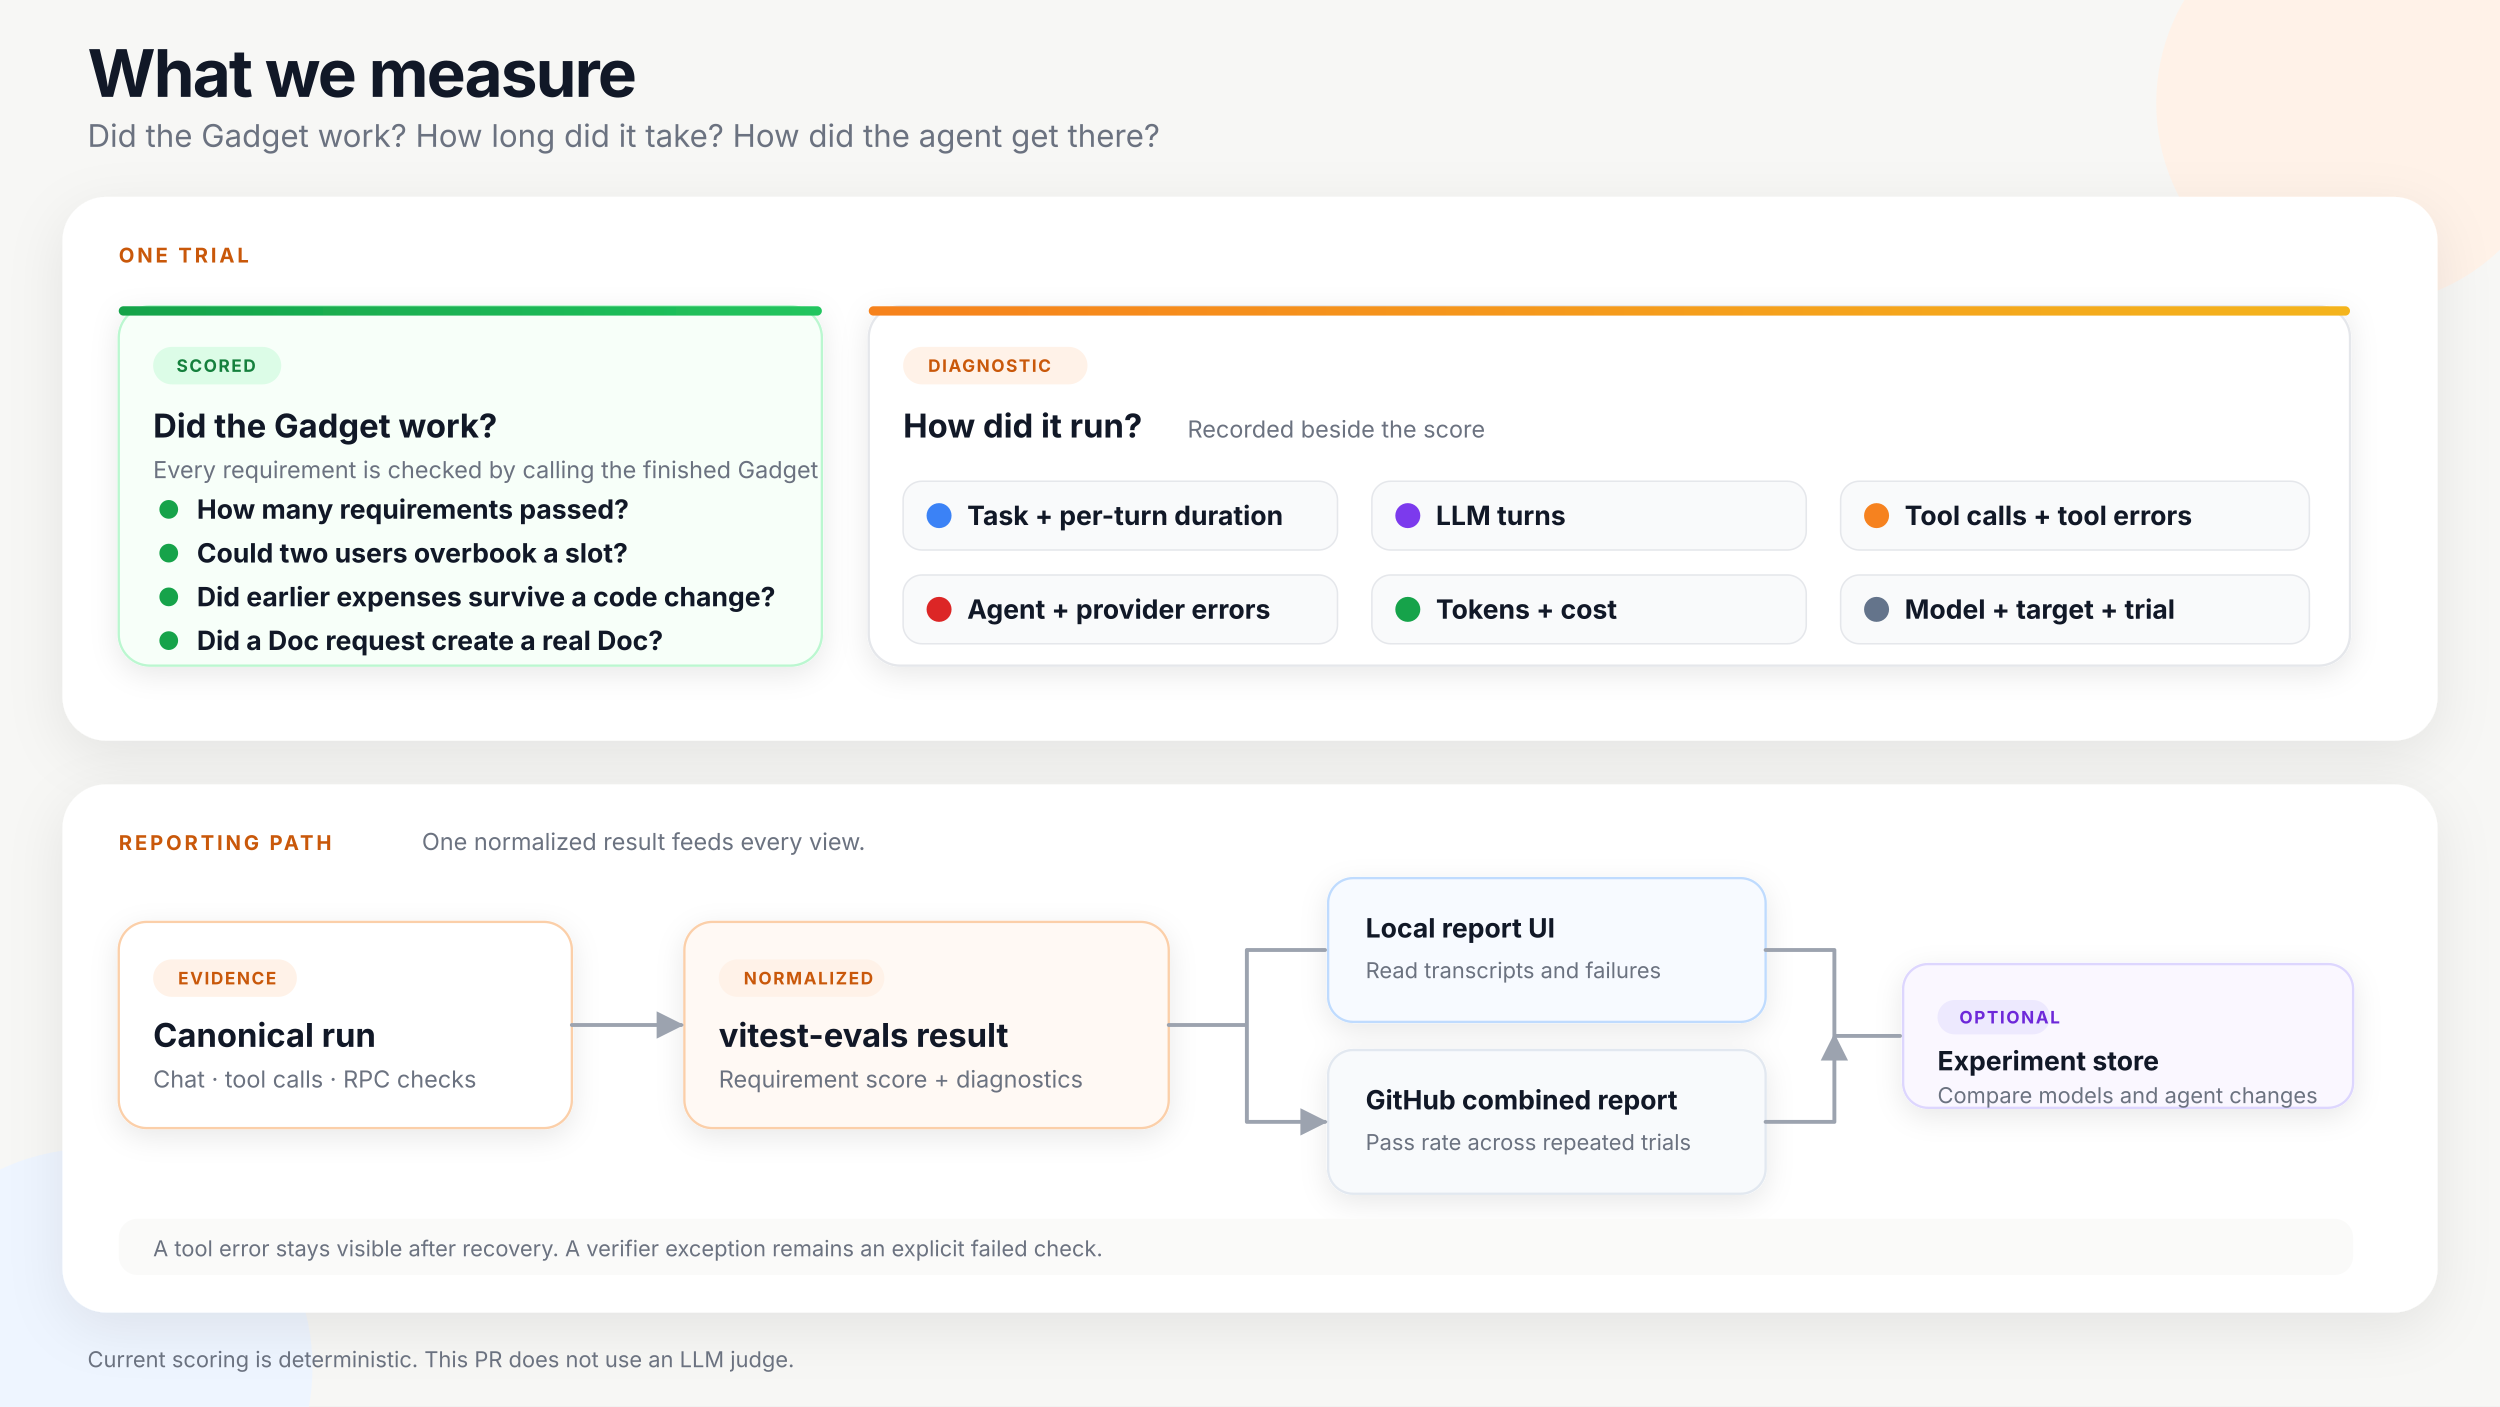
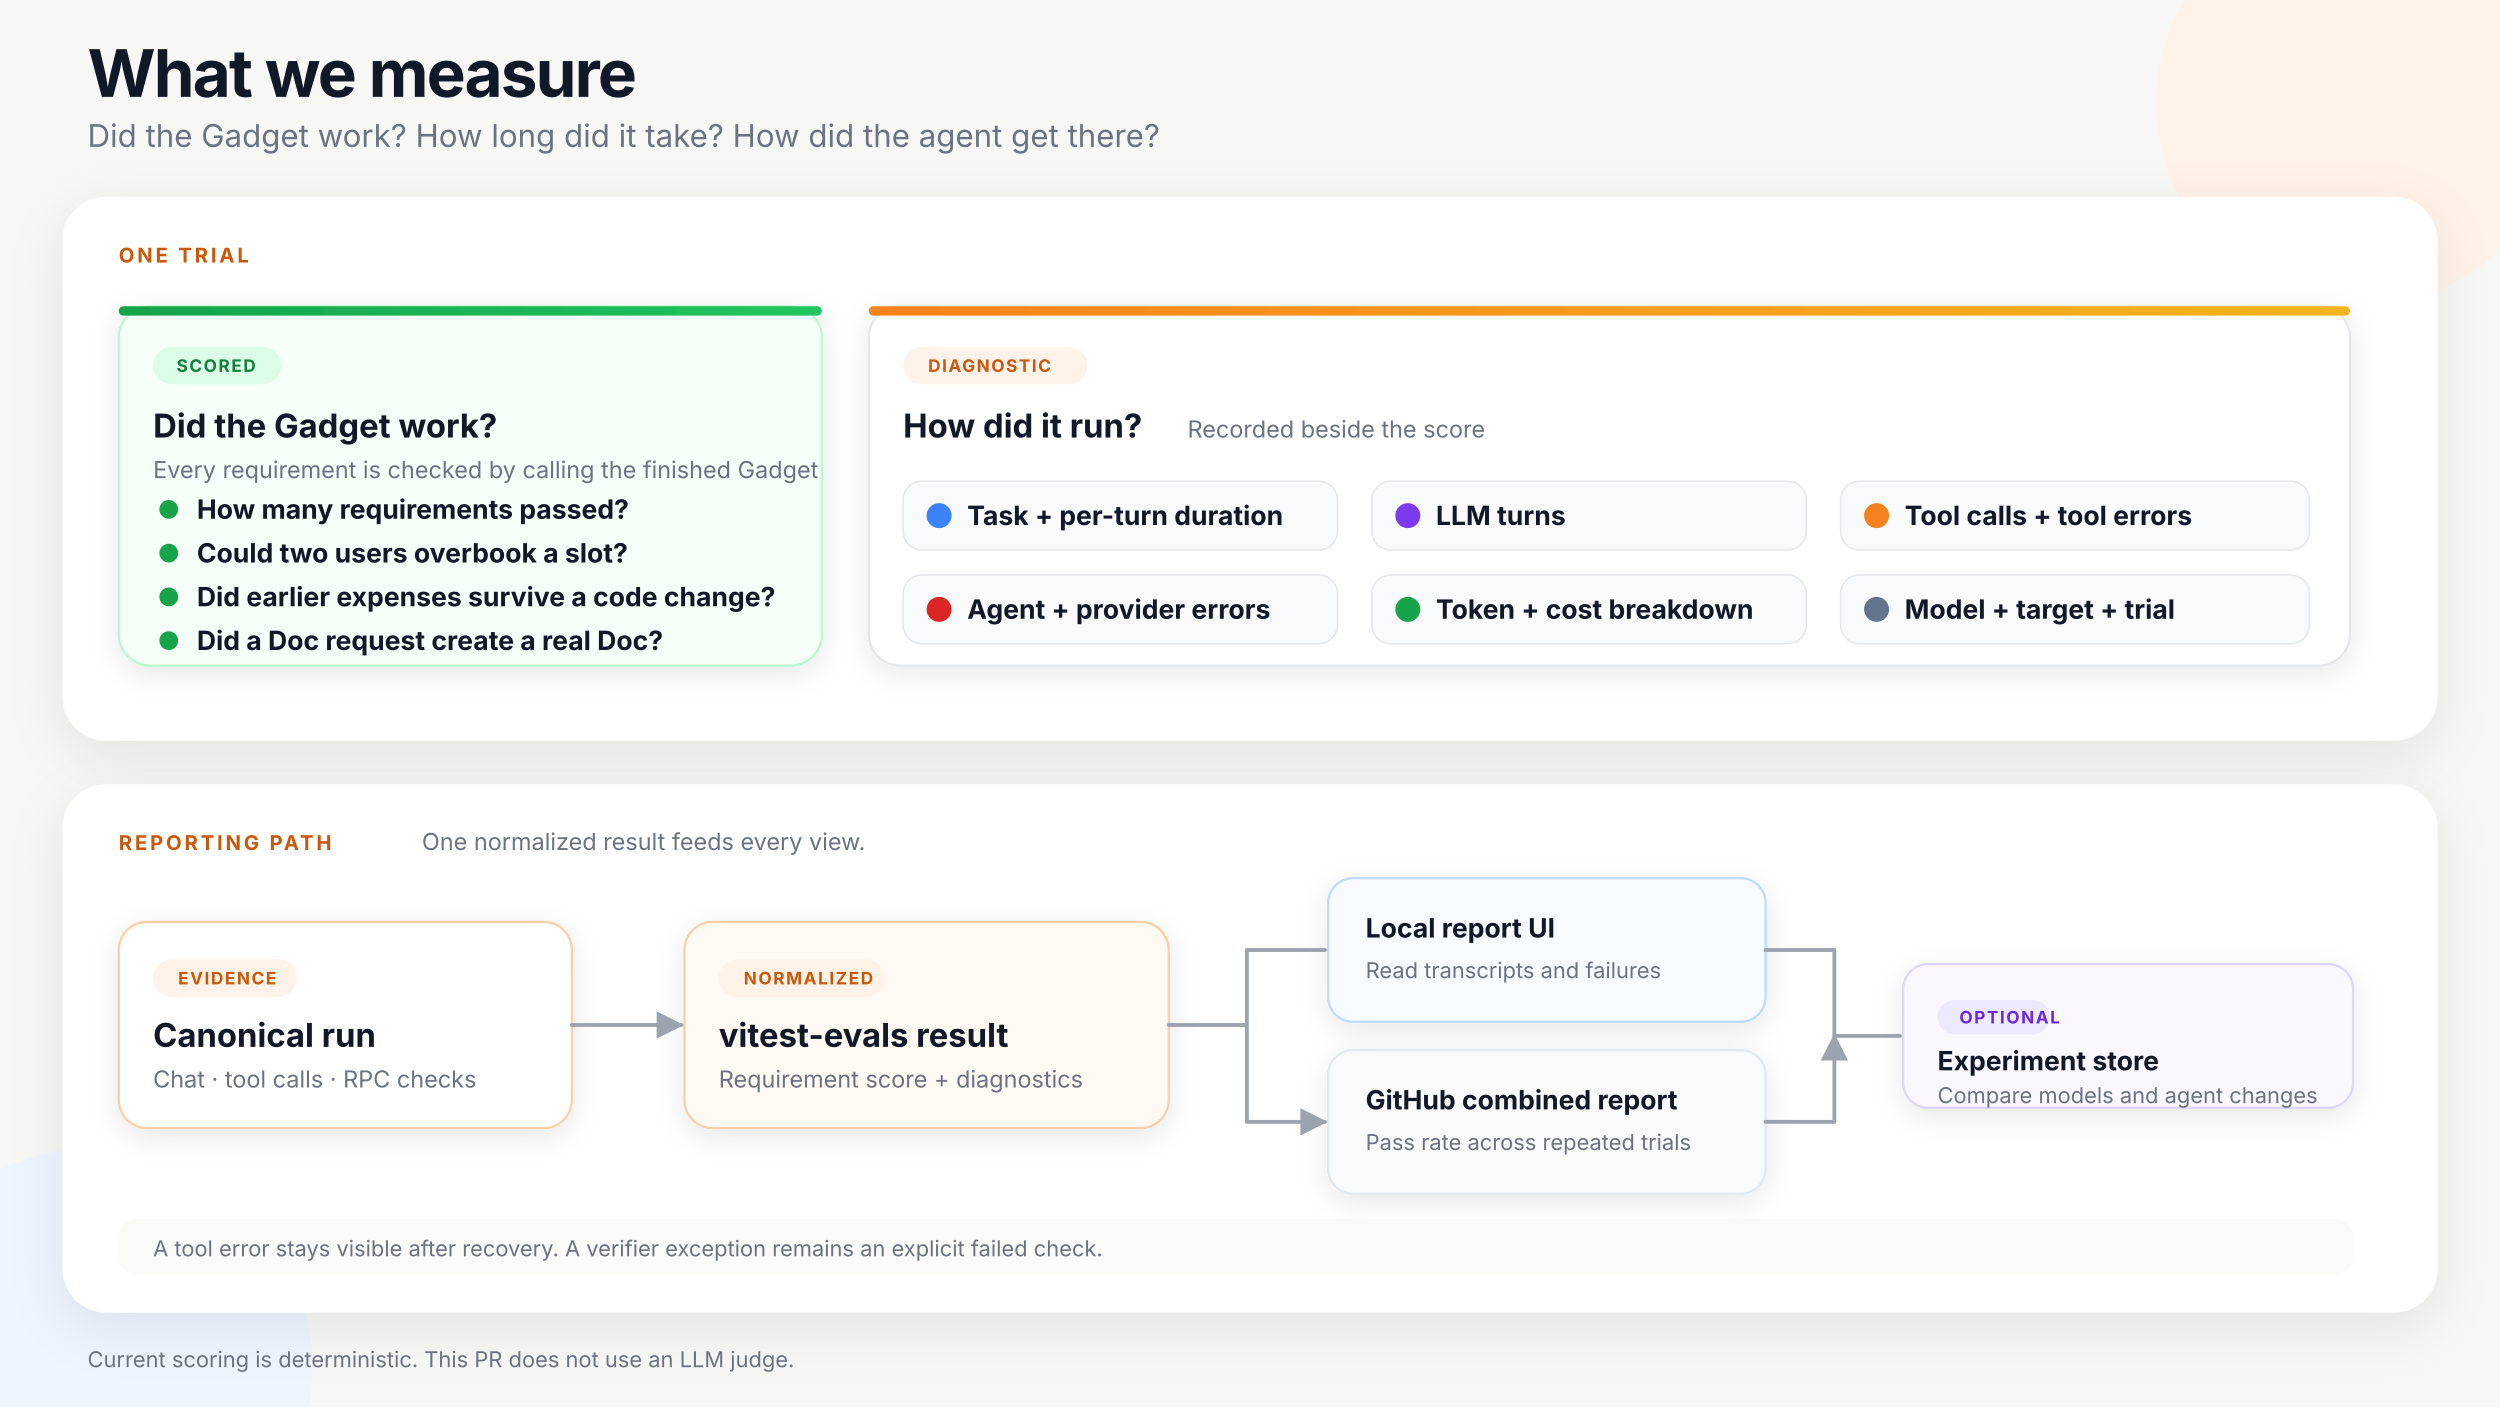
<svg xmlns="http://www.w3.org/2000/svg" width="1600" height="900" viewBox="0 0 1600 900" role="img" aria-labelledby="title desc">
  <defs>
    <filter id="shadow" x="-20%" y="-20%" width="140%" height="150%">
      <feDropShadow dx="0" dy="10" stdDeviation="18" flood-color="#111827" flood-opacity="0.08" />
    </filter>
    <filter id="card-shadow" x="-20%" y="-20%" width="140%" height="150%">
      <feDropShadow dx="0" dy="5" stdDeviation="9" flood-color="#111827" flood-opacity="0.09" />
    </filter>
    <linearGradient id="green" x1="0" y1="0" x2="1" y2="0">
      <stop offset="0" stop-color="#16A34A" />
      <stop offset="1" stop-color="#22C55E" />
    </linearGradient>
    <linearGradient id="orange" x1="0" y1="0" x2="1" y2="0">
      <stop offset="0" stop-color="#F6821F" />
      <stop offset="1" stop-color="#F4B41A" />
    </linearGradient>
    <marker id="arrow" viewBox="0 0 10 10" refX="9" refY="5" markerWidth="7" markerHeight="7" orient="auto-start-reverse">
      <path d="M0 0 10 5 0 10z" fill="#9CA3AF" />
    </marker>
    <style>.title{font:700 42px ui-sans-serif,-apple-system,BlinkMacSystemFont,"Segoe UI",sans-serif;fill:#111827;letter-spacing:-1.2px}.subtitle{font:400 20px ui-sans-serif,-apple-system,BlinkMacSystemFont,"Segoe UI",sans-serif;fill:#6B7280}.eyebrow{font:700 13px ui-sans-serif,-apple-system,BlinkMacSystemFont,"Segoe UI",sans-serif;fill:#C9580A;letter-spacing:1.8px}.card-title{font:700 21px ui-sans-serif,-apple-system,BlinkMacSystemFont,"Segoe UI",sans-serif;fill:#111827}.card-copy{font:400 15px ui-sans-serif,-apple-system,BlinkMacSystemFont,"Segoe UI",sans-serif;fill:#6B7280}.metric-title{font:700 17px ui-sans-serif,-apple-system,BlinkMacSystemFont,"Segoe UI",sans-serif;fill:#111827}.metric-copy{font:400 14px ui-sans-serif,-apple-system,BlinkMacSystemFont,"Segoe UI",sans-serif;fill:#6B7280}.badge{font:700 11px ui-sans-serif,-apple-system,BlinkMacSystemFont,"Segoe UI",sans-serif;letter-spacing:1px}.flow{fill:none;stroke:#9CA3AF;stroke-width:2.5;stroke-linecap:round;stroke-linejoin:round;marker-end:url(#arrow)}</style>
  </defs>
  <rect width="1600" height="900" fill="#F7F7F5" />
  <circle cx="1510" cy="66" r="130" fill="#FFF2E8" />
  <circle cx="60" cy="875" r="140" fill="#EEF5FF" />
  <text class="title" x="56" y="62">What we measure</text>
  <text class="subtitle" x="56" y="94">Did the Gadget work? How long did it take? How did the agent get there?</text>
  <g filter="url(#shadow)">
    <rect x="40" y="126" width="1520" height="348" rx="28" fill="#FFFFFF" />
  </g>
  <text class="eyebrow" x="76" y="168">ONE TRIAL</text>
  <g filter="url(#card-shadow)">
    <rect x="76" y="196" width="450" height="230" rx="20" fill="#F7FFF9" stroke="#BBF7D0" stroke-width="1.5" />
    <rect x="76" y="196" width="450" height="6" rx="3" fill="url(#green)" />
  </g>
  <rect x="98" y="222" width="82" height="24" rx="12" fill="#DCFCE7" />
  <text class="badge" x="113" y="238" fill="#15803D">SCORED</text>
  <text class="card-title" x="98" y="280">Did the Gadget work?</text>
  <text class="card-copy" x="98" y="306">Every requirement is checked by calling the finished Gadget</text>
  <circle cx="108" cy="326" r="6" fill="#16A34A" />
  <text class="metric-title" x="126" y="332">How many requirements passed?</text>
  <circle cx="108" cy="354" r="6" fill="#16A34A" />
  <text class="metric-title" x="126" y="360">Could two users overbook a slot?</text>
  <circle cx="108" cy="382" r="6" fill="#16A34A" />
  <text class="metric-title" x="126" y="388">Did earlier expenses survive a code change?</text>
  <circle cx="108" cy="410" r="6" fill="#16A34A" />
  <text class="metric-title" x="126" y="416">Did a Doc request create a real Doc?</text>
  <g filter="url(#card-shadow)">
    <rect x="556" y="196" width="948" height="230" rx="20" fill="#FFFFFF" stroke="#E5E7EB" stroke-width="1.5" />
    <rect x="556" y="196" width="948" height="6" rx="3" fill="url(#orange)" />
  </g>
  <rect x="578" y="222" width="118" height="24" rx="12" fill="#FFF2E8" />
  <text class="badge" x="594" y="238" fill="#C9580A">DIAGNOSTIC</text>
  <text class="card-title" x="578" y="280">How did it run?</text>
  <text class="card-copy" x="760" y="280">Recorded beside the score</text>
  <g>
    <rect x="578" y="308" width="278" height="44" rx="12" fill="#F9FAFB" stroke="#E5E7EB" />
    <circle cx="601" cy="330" r="8" fill="#3B82F6" />
    <text class="metric-title" x="619" y="336">Task + per-turn duration</text>
    <rect x="878" y="308" width="278" height="44" rx="12" fill="#F9FAFB" stroke="#E5E7EB" />
    <circle cx="901" cy="330" r="8" fill="#7C3AED" />
    <text class="metric-title" x="919" y="336">LLM turns</text>
    <rect x="1178" y="308" width="300" height="44" rx="12" fill="#F9FAFB" stroke="#E5E7EB" />
    <circle cx="1201" cy="330" r="8" fill="#F6821F" />
    <text class="metric-title" x="1219" y="336">Tool calls + tool errors</text>
    <rect x="578" y="368" width="278" height="44" rx="12" fill="#F9FAFB" stroke="#E5E7EB" />
    <circle cx="601" cy="390" r="8" fill="#DC2626" />
    <text class="metric-title" x="619" y="396">Agent + provider errors</text>
    <rect x="878" y="368" width="278" height="44" rx="12" fill="#F9FAFB" stroke="#E5E7EB" />
    <circle cx="901" cy="390" r="8" fill="#16A34A" />
-     <text class="metric-title" x="919" y="396">Tokens + cost</text>
+     <text class="metric-title" x="919" y="396">Token + cost breakdown</text>
    <rect x="1178" y="368" width="300" height="44" rx="12" fill="#F9FAFB" stroke="#E5E7EB" />
    <circle cx="1201" cy="390" r="8" fill="#64748B" />
    <text class="metric-title" x="1219" y="396">Model + target + trial</text>
  </g>
  <g filter="url(#shadow)">
    <rect x="40" y="502" width="1520" height="338" rx="28" fill="#FFFFFF" />
  </g>
  <text class="eyebrow" x="76" y="544">REPORTING PATH</text>
  <text class="card-copy" x="270" y="544">One normalized result feeds every view.</text>
  <g filter="url(#card-shadow)">
    <rect x="76" y="590" width="290" height="132" rx="18" fill="#FFFFFF" stroke="#FBCFA9" stroke-width="1.5" />
    <rect x="438" y="590" width="310" height="132" rx="18" fill="#FFF9F4" stroke="#FBCFA9" stroke-width="1.5" />
    <rect x="850" y="562" width="280" height="92" rx="16" fill="#F7FAFF" stroke="#BFDBFE" stroke-width="1.5" />
    <rect x="850" y="672" width="280" height="92" rx="16" fill="#F8FAFC" stroke="#E2E8F0" stroke-width="1.5" />
    <rect x="1218" y="617" width="288" height="92" rx="16" fill="#FAF7FF" stroke="#DDD6FE" stroke-width="1.5" />
  </g>
  <rect x="98" y="614" width="92" height="24" rx="12" fill="#FFF2E8" />
  <text class="badge" x="114" y="630" fill="#C9580A">EVIDENCE</text>
  <text class="card-title" x="98" y="670">Canonical run</text>
  <text class="card-copy" x="98" y="696">Chat · tool calls · RPC checks</text>
  <path class="flow" d="M366 656H436" />
  <rect x="460" y="614" width="106" height="24" rx="12" fill="#FFF2E8" />
  <text class="badge" x="476" y="630" fill="#C9580A">NORMALIZED</text>
  <text class="card-title" x="460" y="670">vitest-evals result</text>
  <text class="card-copy" x="460" y="696">Requirement score + diagnostics</text>
  <path d="M748 656H798V608H848M798 656V718H848" fill="none" stroke="#9CA3AF" stroke-width="2.5" stroke-linecap="round" stroke-linejoin="round" marker-end="url(#arrow)" />
  <text class="metric-title" x="874" y="600">Local report UI</text>
  <text class="metric-copy" x="874" y="626">Read transcripts and failures</text>
  <text class="metric-title" x="874" y="710">GitHub combined report</text>
  <text class="metric-copy" x="874" y="736">Pass rate across repeated trials</text>
  <path d="M1130 608H1174V663H1216M1130 718H1174V663" fill="none" stroke="#9CA3AF" stroke-width="2.5" stroke-linecap="round" stroke-linejoin="round" marker-end="url(#arrow)" />
  <rect x="1240" y="640" width="72" height="22" rx="11" fill="#EDE9FE" />
  <text class="badge" x="1254" y="655" fill="#6D28D9">OPTIONAL</text>
  <text class="metric-title" x="1240" y="685">Experiment store</text>
  <text class="metric-copy" x="1240" y="706">Compare models and agent changes</text>
  <rect x="76" y="780" width="1430" height="36" rx="12" fill="#FAFAF9" />
  <text class="metric-copy" x="98" y="804">A tool error stays visible after recovery. A verifier exception remains an explicit failed check.</text>
  <text class="metric-copy" x="56" y="875">Current scoring is deterministic. This PR does not use an LLM judge.</text>
</svg>
